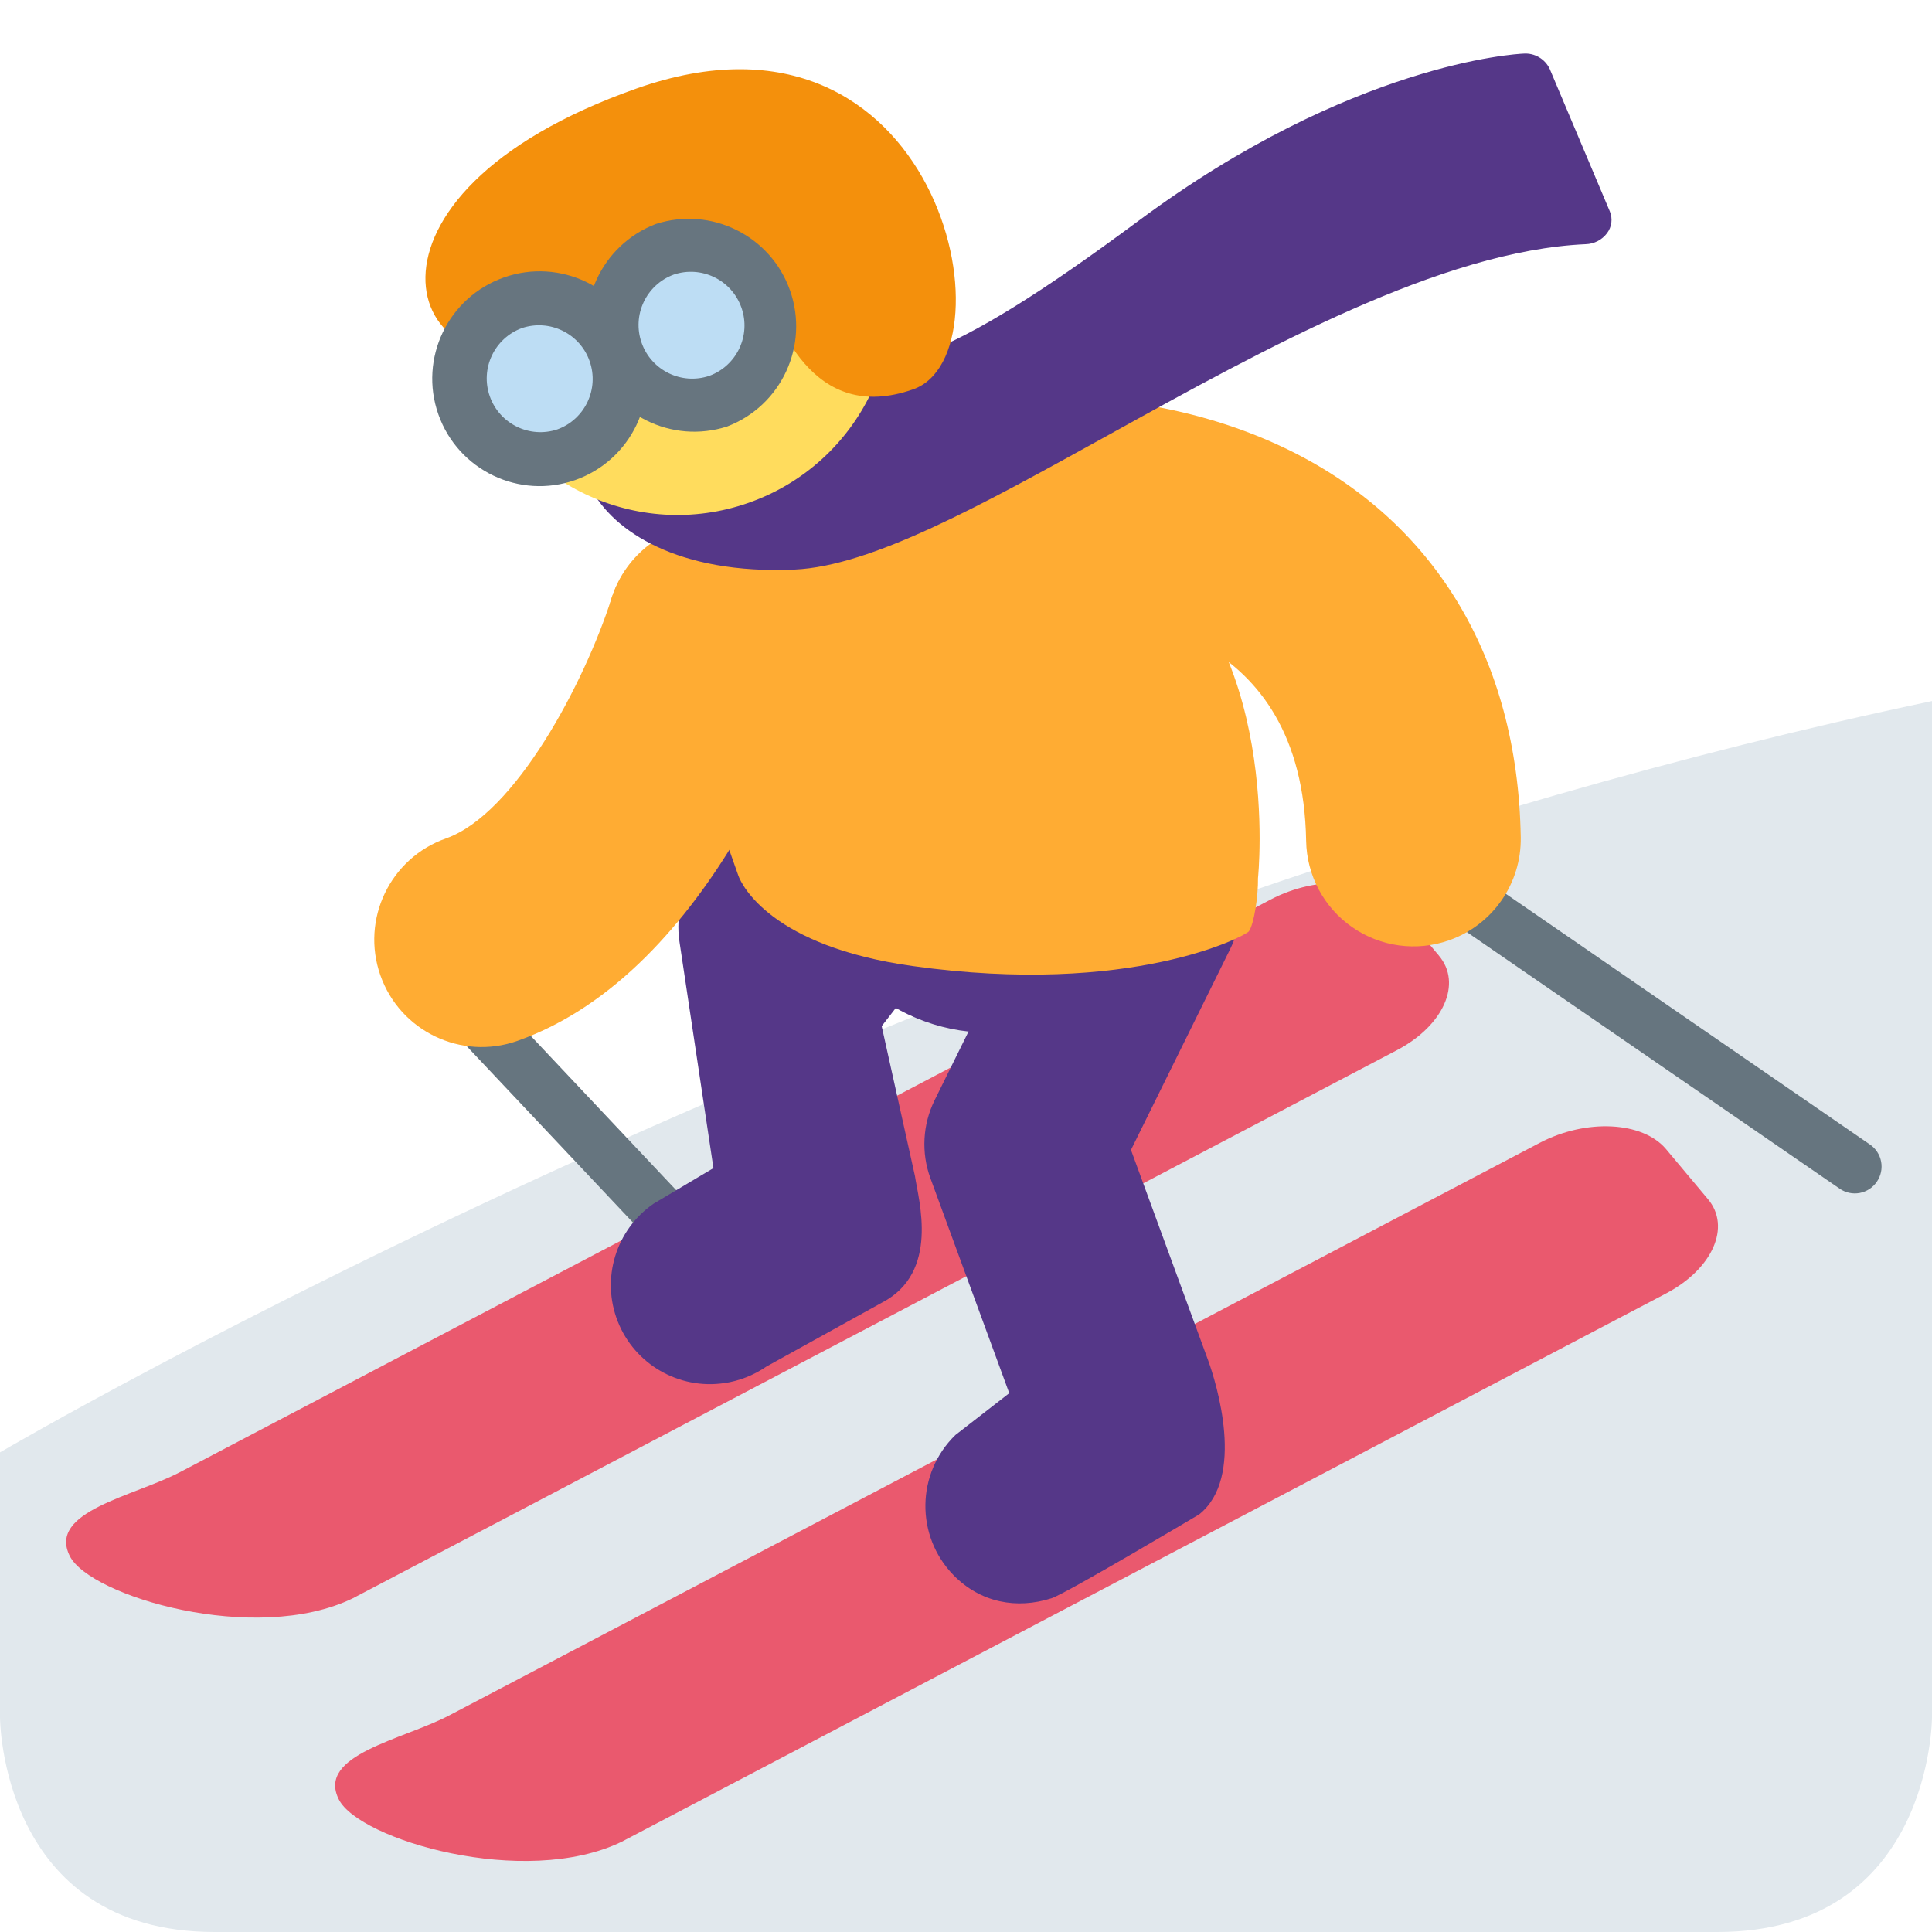
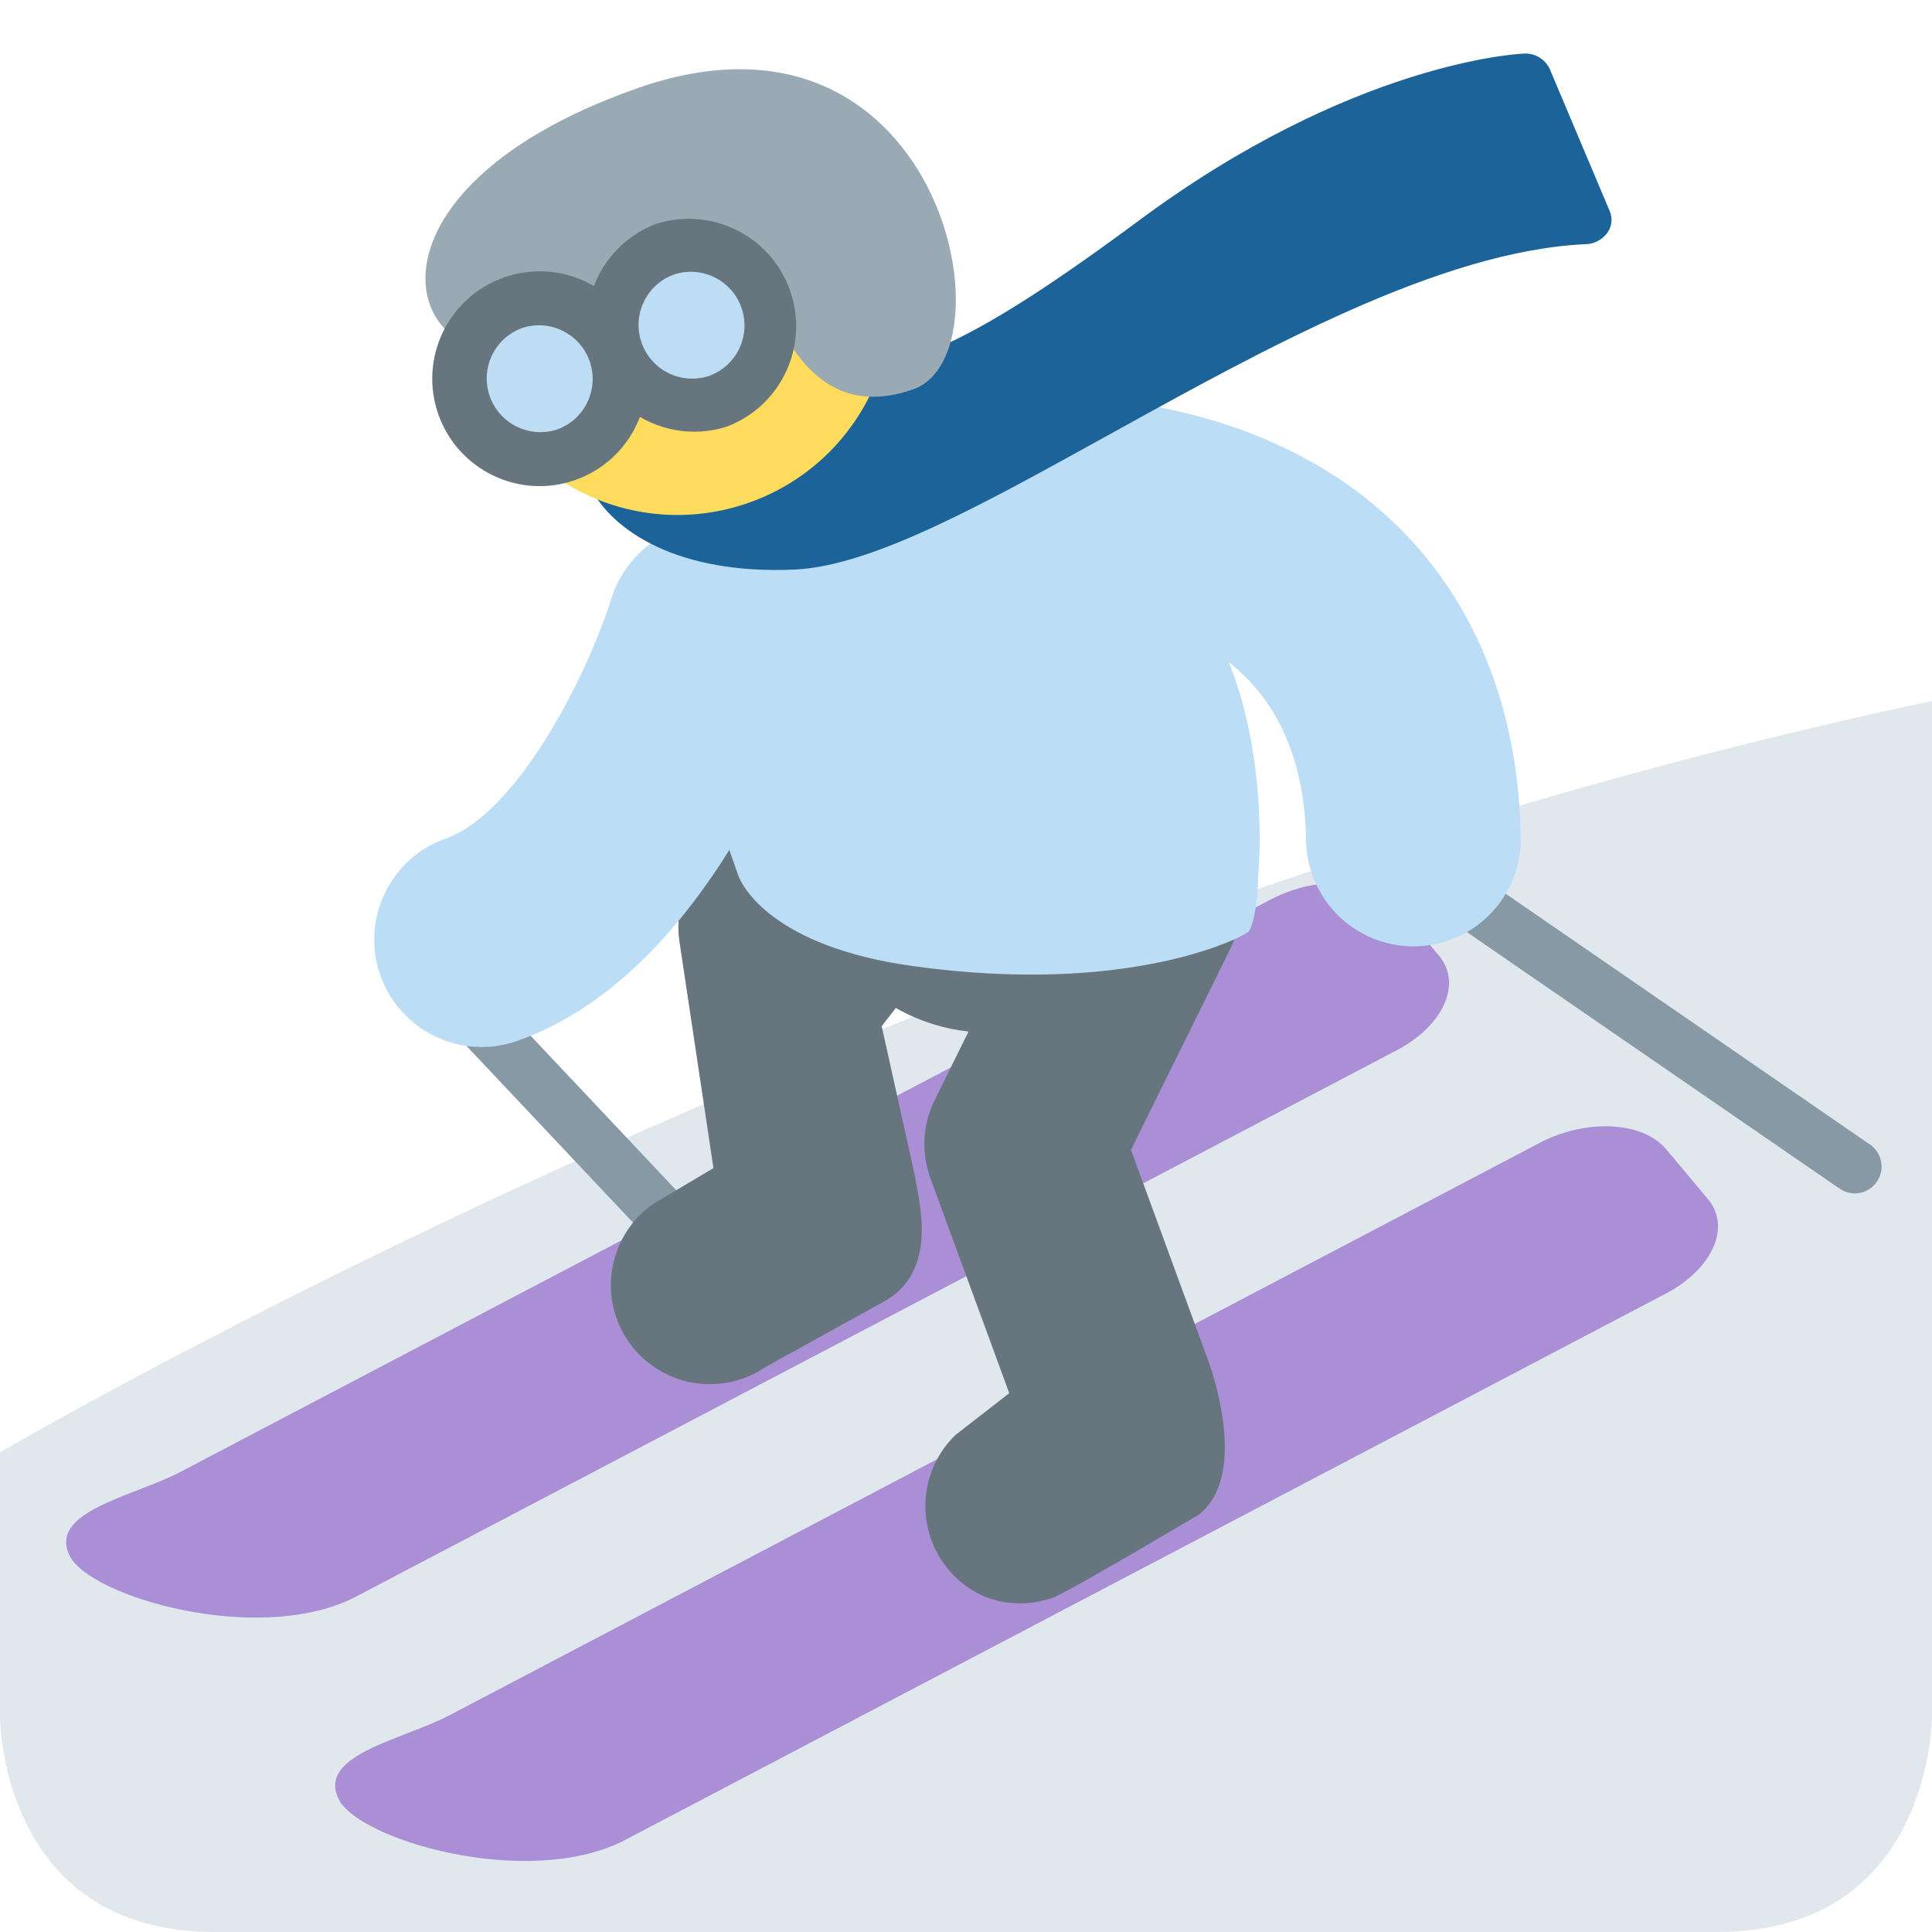
<svg xmlns="http://www.w3.org/2000/svg" viewBox="0 0 45 45">
  <defs>
    <clipPath id="a">
      <path d="M0 36h36V0H0v36z" />
    </clipPath>
  </defs>
  <g clip-path="url(#a)" transform="matrix(1.25 0 0 -1.25 0 45)">
    <path d="M36 22.938V4s0-4-4-4H4C0 0 0 4 0 4v4.937s17 10 36 14" fill="#e1e8ed" />
-     <path d="M14.751 11.54c.167-.177.14-.473-.062-.662-.201-.189-.499-.2-.666-.023l-6.647 7.052c-.167.177-.139.474.062.664.202.189.499.199.666.022l6.647-7.053z" fill="#66757f" />
-     <path d="M26.813 18.191c.435-.516.086-1.3-.777-1.756L6.57 6.216c-1.812-.876-4.896.04-5.27.79-.417.832 1.192 1.111 2.056 1.564L23.68 19.24c.864.452 1.914.401 2.349-.114l.785-.935zM31.825 13.656c.435-.516.086-1.3-.777-1.756L11.583 1.681c-1.812-.876-4.896.04-5.27.79-.417.832 1.192 1.111 2.056 1.564l20.322 10.67c.864.453 1.914.4 2.35-.113l.784-.936z" fill="#ea596e" />
-     <path d="M13.497 10.227c.273.041.543.143.787.311l2.151 1.19c1.08.562.68 1.911.614 2.358l-.62 2.793 2.563 3.3c.627.804.481 3.3-.324 3.926a1.844 1.844 0 0 1-2.589-.325l-3.05-3.922a1.844 1.844 0 0 1-.368-1.406l.633-4.218-1.117-.664a1.845 1.845 0 0 1 1.32-3.342" fill="#553788" />
-     <path d="M19.594 6.219c.264.083 2.75 1.562 2.75 1.562.865.688.323 2.445.168 2.87l-1.438 3.922 1.85 3.746a1.845 1.845 0 1 1-3.31 1.633l-2.2-4.455a1.852 1.852 0 0 1-.077-1.452l1.469-4.005-1.004-.78a1.845 1.845 0 0 1-.037-2.608c.505-.518 1.183-.64 1.829-.433" fill="#553788" />
-     <path d="M9.639 16.604c3.667 1.292 5.389 6.467 5.573 7.052a2 2 0 0 1-3.814 1.204c-.507-1.588-1.801-4.03-3.088-4.483a2 2 0 0 1 1.329-3.773" fill="#ffac33" />
-     <path d="M34.844 14.674a.498.498 0 0 0 .129-.693.496.496 0 0 0-.694-.13l-9.062 6.237a.5.5 0 1 0 .566.824l9.06-6.238z" fill="#66757f" />
-     <path d="M27.002 18.479a2 2 0 0 1 1.335 1.921c-.058 3.346-1.616 5.92-4.392 7.249-1.964.941-3.863.937-4.073.934a2 2 0 1 1 .057-4c1.019.001 4.342-.301 4.409-4.251a2 2 0 0 1 2.664-1.853" fill="#ffac33" />
-     <path d="M15.132 19.069a3.5 3.5 0 0 1 6.602 2.326l-1.33 3.773a3.499 3.499 0 1 1-6.602-2.327l1.33-3.772z" fill="#553788" />
-     <path d="M11.418 23.591a2.002 2.002 0 0 1 2.55-1.222l6.603 2.327a2 2 0 1 1-1.33 3.773l-6.601-2.327a2 2 0 0 1-1.222-2.55" fill="#ffac33" />
-     <path d="M17 18c-2.614.366-3.175 1.493-3.244 1.689l-1.15 3.261c-.83 2.358 1.724 3.258 3.414 3.854 1.69.595 3.61.073 5.075-.863 2.822-1.804 2.346-6.303 2.346-6.303.005-.343-.075-.859-.17-.992-.061-.084-2.188-1.218-6.271-.646" fill="#ffac33" />
-     <path d="M29.996 32.063l-1.119 2.652a.5.5 0 0 1-.487.286c-.129-.005-3.21-.173-7.169-3.111-3.748-2.78-4.635-2.82-6.578-2.907l-2.997-.133a.526.526 0 0 1-.347-.148c-.506-.498-.614-1.17-.29-1.799.41-.795 1.622-1.612 3.795-1.516 1.437.064 3.482 1.197 5.85 2.507 2.91 1.61 6.208 3.437 8.894 3.556a.516.516 0 0 1 .396.204.41.41 0 0 1 .052.409" fill="#553788" />
+     <path d="M14.751 11.54c.167-.177.14-.473-.062-.662-.201-.189-.499-.2-.666-.023l-6.647 7.052c-.167.177-.139.474.062.664.202.189.499.199.666.022l6.647-7.053z" fill="#8899a6" />
+     <path d="M26.813 18.191c.435-.516.086-1.3-.777-1.756L6.57 6.216c-1.812-.876-4.896.04-5.27.79-.417.832 1.192 1.111 2.056 1.564L23.68 19.24c.864.452 1.914.401 2.349-.114l.785-.935zM31.825 13.656c.435-.516.086-1.3-.777-1.756L11.583 1.681c-1.812-.876-4.896.04-5.27.79-.417.832 1.192 1.111 2.056 1.564l20.322 10.67c.864.453 1.914.4 2.35-.113l.784-.936z" fill="#aa8ed6" />
+     <path d="M13.497 10.227c.273.041.543.143.787.311l2.151 1.19c1.08.562.68 1.911.614 2.358l-.62 2.793 2.563 3.3c.627.804.481 3.3-.324 3.926a1.844 1.844 0 0 1-2.589-.325l-3.05-3.922a1.844 1.844 0 0 1-.368-1.406l.633-4.218-1.117-.664a1.845 1.845 0 0 1 1.32-3.342" fill="#67757f" />
+     <path d="M19.594 6.219c.264.083 2.75 1.562 2.75 1.562.865.688.323 2.445.168 2.87l-1.438 3.922 1.85 3.746a1.845 1.845 0 1 1-3.31 1.633l-2.2-4.455a1.852 1.852 0 0 1-.077-1.452l1.469-4.005-1.004-.78a1.845 1.845 0 0 1-.037-2.608c.505-.518 1.183-.64 1.829-.433" fill="#67757f" />
+     <path d="M9.639 16.604c3.667 1.292 5.389 6.467 5.573 7.052a2 2 0 0 1-3.814 1.204c-.507-1.588-1.801-4.03-3.088-4.483a2 2 0 0 1 1.329-3.773" fill="#bbddf5" />
+     <path d="M34.844 14.674a.498.498 0 0 0 .129-.693.496.496 0 0 0-.694-.13l-9.062 6.237a.5.5 0 1 0 .566.824l9.06-6.238z" fill="#8899a6" />
+     <path d="M27.002 18.479a2 2 0 0 1 1.335 1.921c-.058 3.346-1.616 5.92-4.392 7.249-1.964.941-3.863.937-4.073.934a2 2 0 1 1 .057-4c1.019.001 4.342-.301 4.409-4.251a2 2 0 0 1 2.664-1.853" fill="#bbddf5" />
+     <path d="M15.132 19.069a3.5 3.5 0 0 1 6.602 2.326l-1.33 3.773a3.499 3.499 0 1 1-6.602-2.327l1.33-3.772z" fill="#67757f" />
+     <path d="M11.418 23.591a2.002 2.002 0 0 1 2.55-1.222l6.603 2.327a2 2 0 1 1-1.33 3.773l-6.601-2.327a2 2 0 0 1-1.222-2.55" fill="#bbddf5" />
+     <path d="M17 18c-2.614.366-3.175 1.493-3.244 1.689l-1.15 3.261c-.83 2.358 1.724 3.258 3.414 3.854 1.69.595 3.61.073 5.075-.863 2.822-1.804 2.346-6.303 2.346-6.303.005-.343-.075-.859-.17-.992-.061-.084-2.188-1.218-6.271-.646" fill="#bbddf5" />
+     <path d="M29.996 32.063l-1.119 2.652a.5.5 0 0 1-.487.286c-.129-.005-3.21-.173-7.169-3.111-3.748-2.78-4.635-2.82-6.578-2.907l-2.997-.133a.526.526 0 0 1-.347-.148c-.506-.498-.614-1.17-.29-1.799.41-.795 1.622-1.612 3.795-1.516 1.437.064 3.482 1.197 5.85 2.507 2.91 1.61 6.208 3.437 8.894 3.556a.516.516 0 0 1 .396.204.41.41 0 0 1 .052.409" fill="#1c6399" />
    <path d="M16.405 31.71a4 4 0 0 0-7.545-2.659c-.734 2.084.692 3.425 2.775 4.16 2.084.733 4.036.582 4.77-1.5" fill="#ffdc5d" />
-     <path d="M10.361 29.581c1.886.665 3.441 2.272 3.773 1.33.332-.944.997-2.83 2.883-2.165 1.886.664.503 7.6-5.156 5.605-5.659-1.995-4.33-5.767-1.5-4.77" fill="#f4900c" />
+     <path d="M10.361 29.581c1.886.665 3.441 2.272 3.773 1.33.332-.944.997-2.83 2.883-2.165 1.886.664.503 7.6-5.156 5.605-5.659-1.995-4.33-5.767-1.5-4.77" fill="#9aaab4" />
    <path d="M11.47 29.441a1.5 1.5 0 1 0-2.829-.996 1.5 1.5 0 0 0 2.83.996" fill="#bdddf4" />
    <path d="M9.724 29.886A1 1 0 0 1 10.389 28a1 1 0 0 1-.665 1.886m.997-2.83a2.001 2.001 0 1 0 1.222 2.552 2.004 2.004 0 0 0-1.222-2.552" fill="#67757f" />
    <path d="M14.3 30.439a1.5 1.5 0 1 0-2.83-.997 1.5 1.5 0 0 0 2.83.997" fill="#bdddf4" />
    <path d="M12.553 30.883a1 1 0 0 1 .665-1.886 1 1 0 0 1-.665 1.886m.997-2.83a2.001 2.001 0 0 0-1.33 3.773 2.001 2.001 0 0 0 1.33-3.773" fill="#67757f" />
  </g>
</svg>
